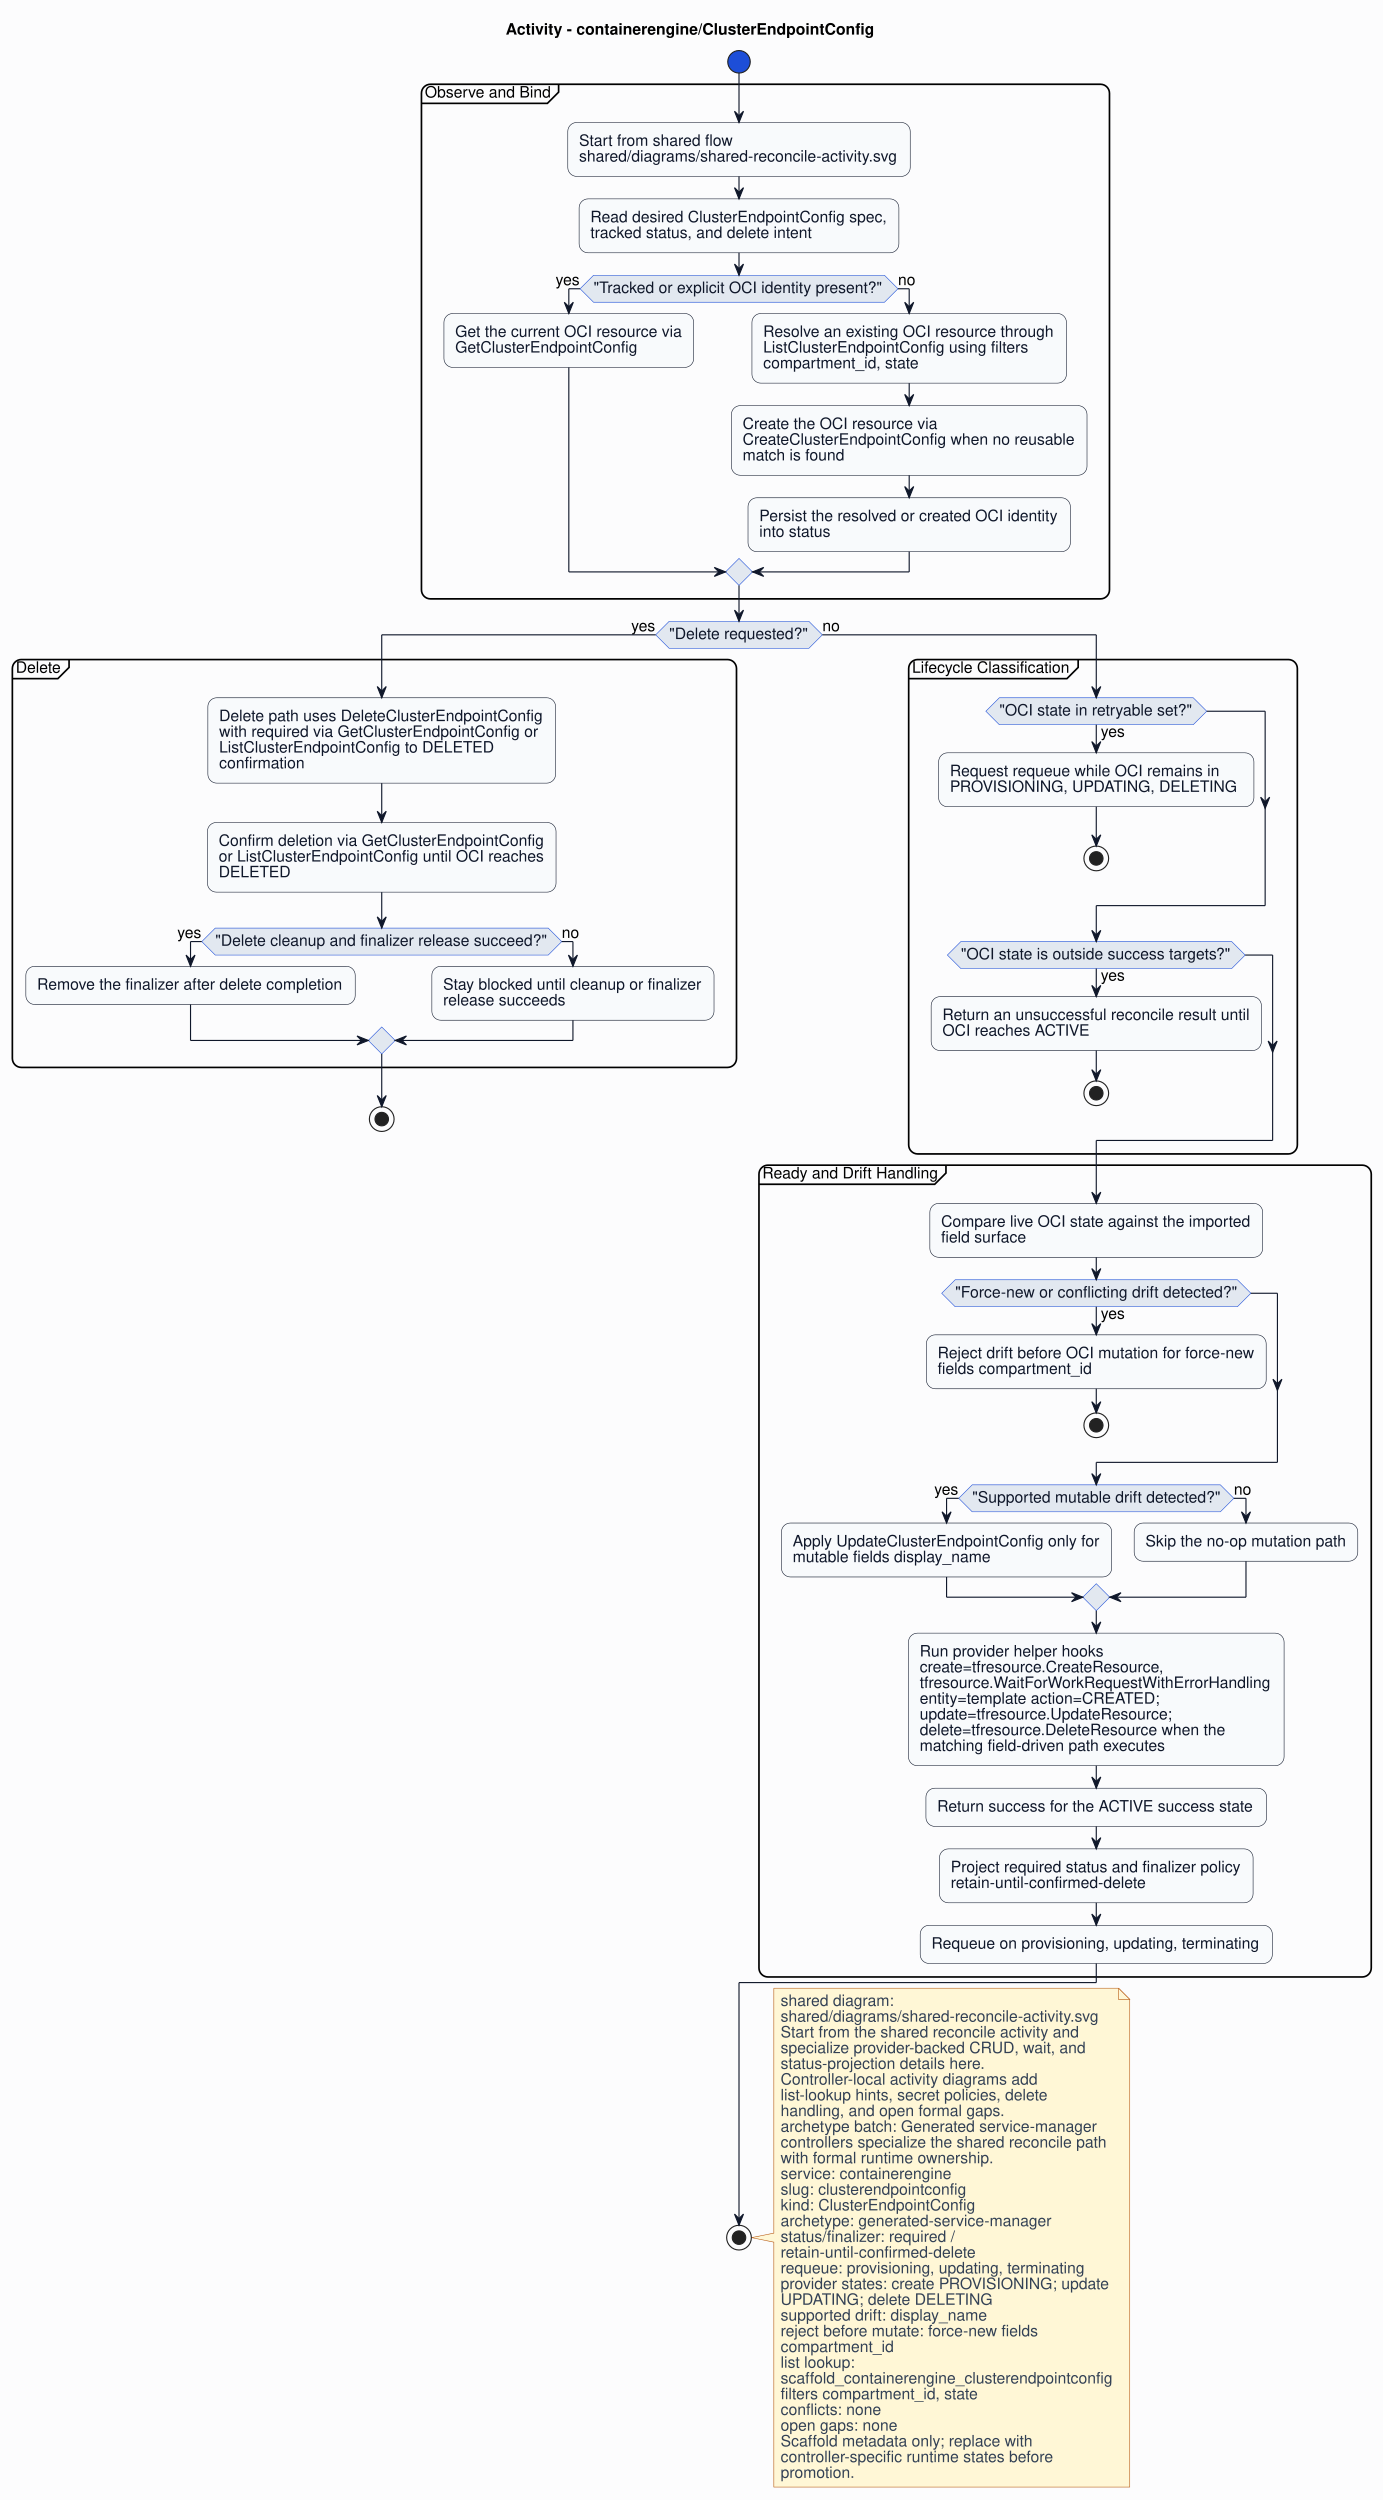
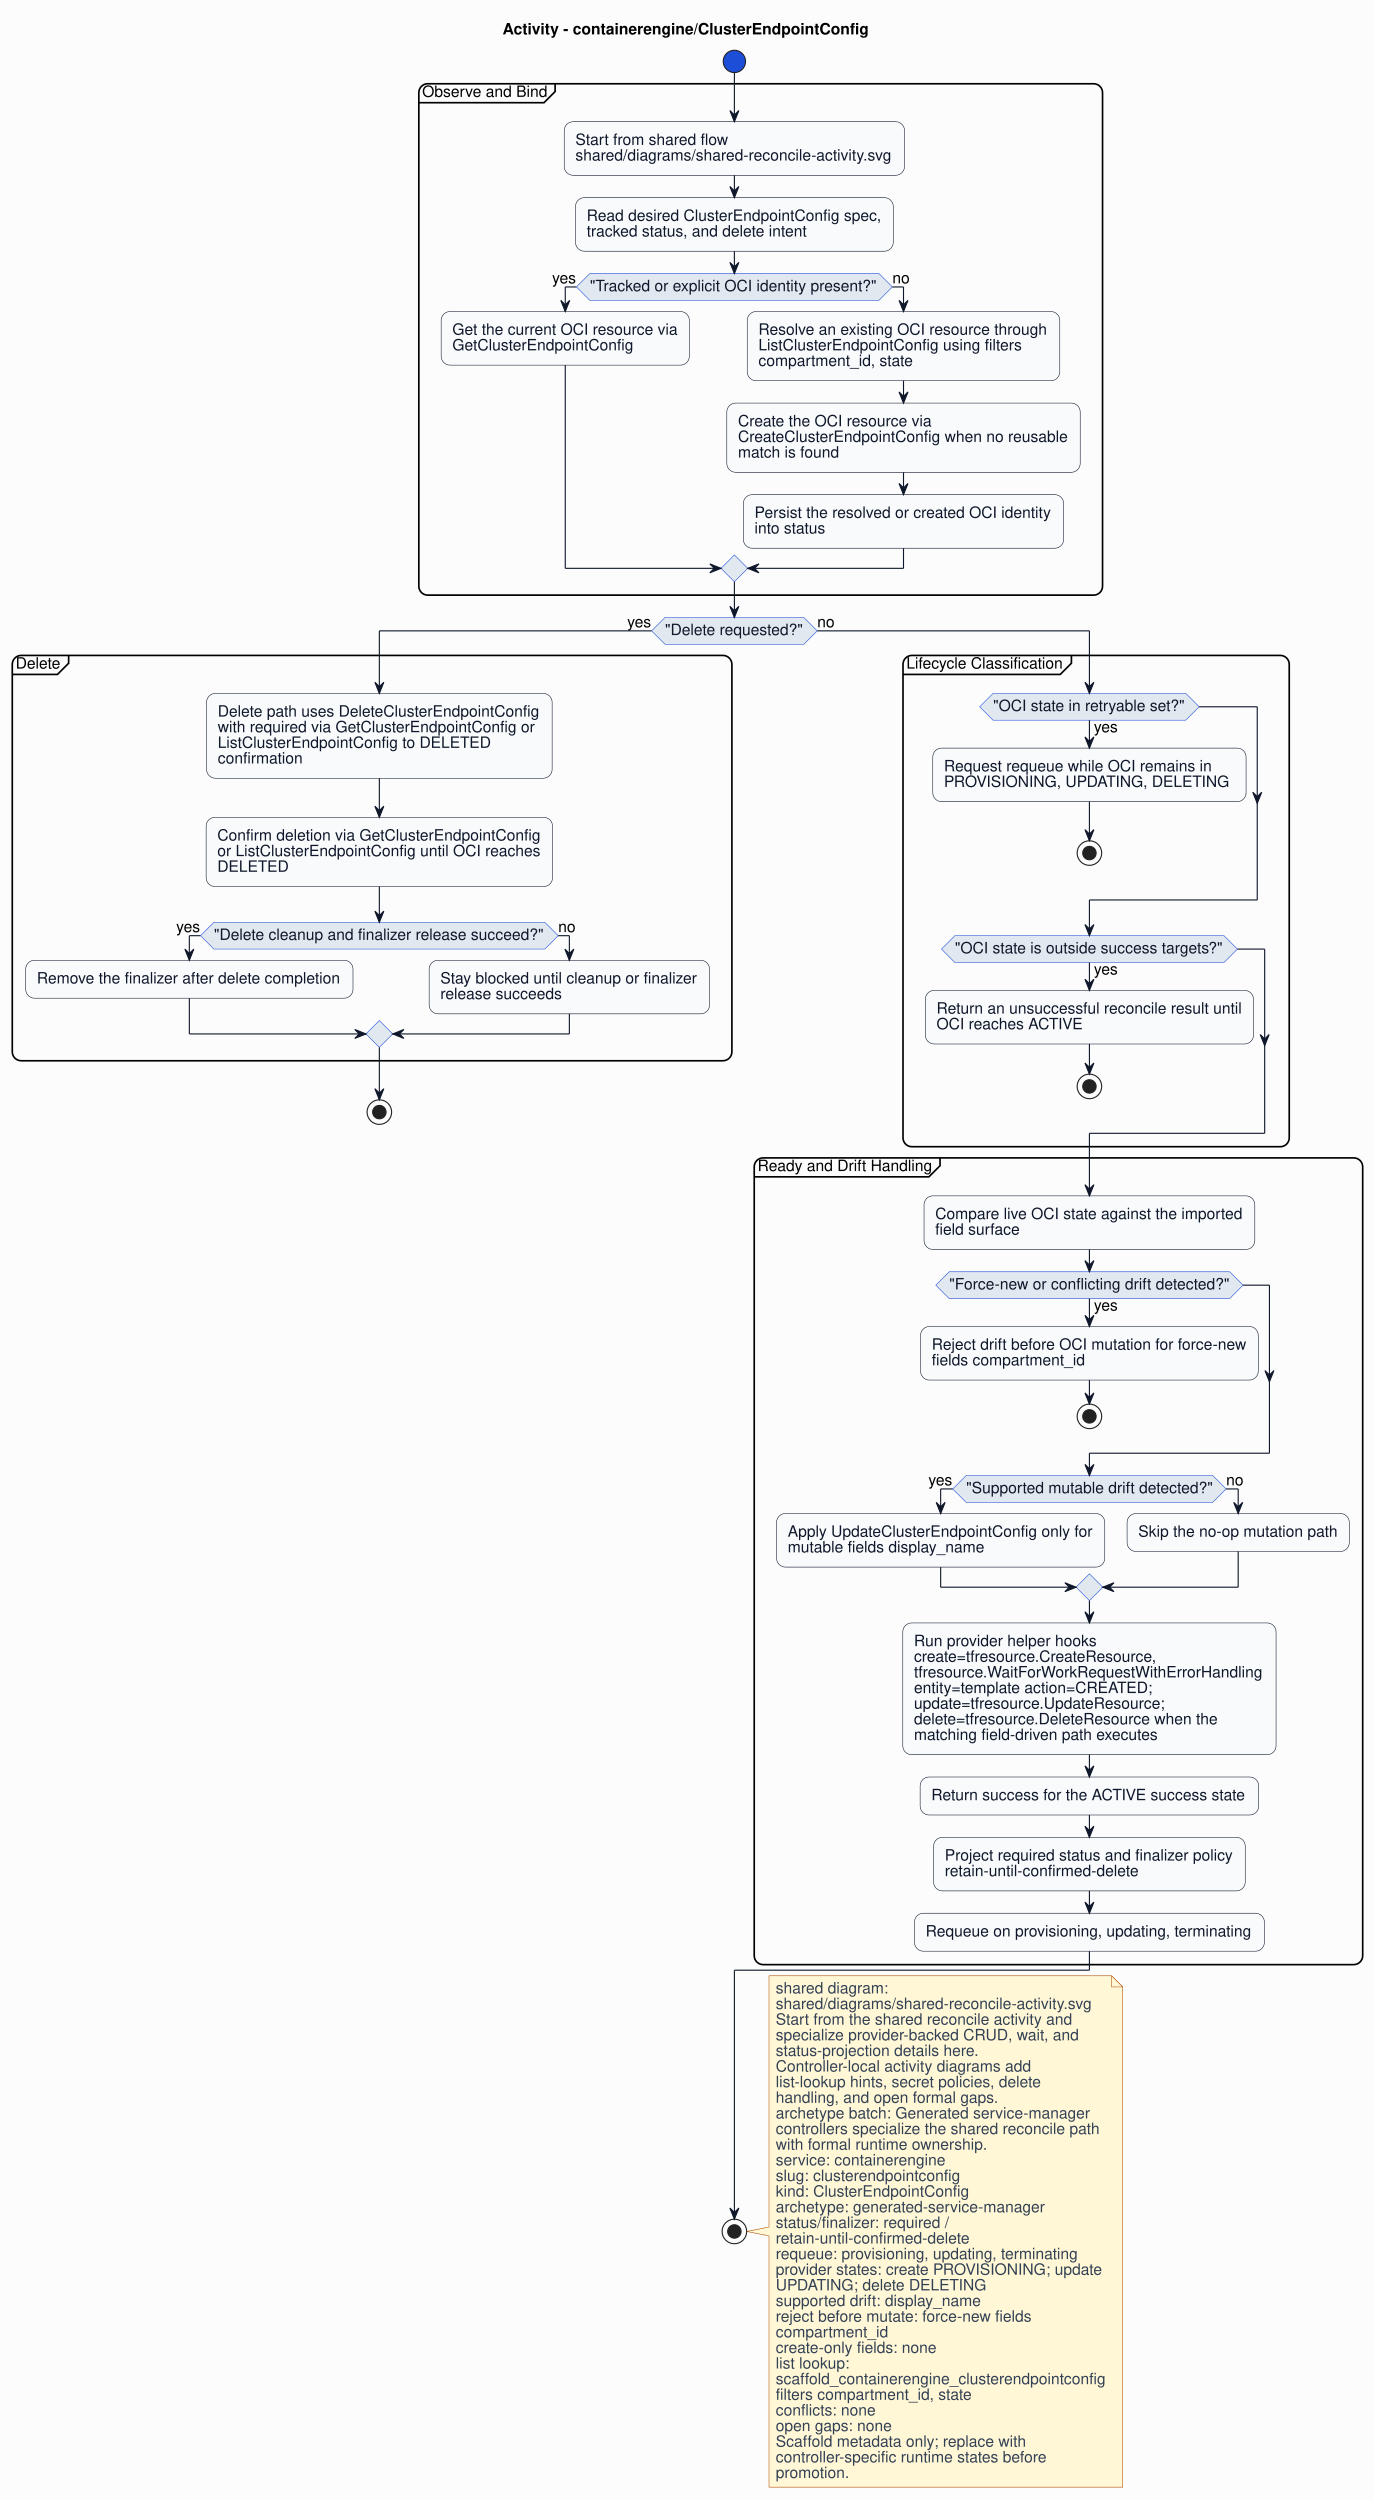
- <svg xmlns="http://www.w3.org/2000/svg" contentStyleType="text/css" data-diagram-type="ACTIVITY" height="2225px" preserveAspectRatio="none" style="width:1231px;height:2225px;background:#FCFCFD;" version="1.1" viewBox="0 0 1231 2225" width="1231px" zoomAndPan="magnify">
+ <svg xmlns="http://www.w3.org/2000/svg" contentStyleType="text/css" data-diagram-type="ACTIVITY" height="2239px" preserveAspectRatio="none" style="width:1231px;height:2239px;background:#FCFCFD;" version="1.1" viewBox="0 0 1231 2239" width="1231px" zoomAndPan="magnify">
  <defs />
  <g>
-     <rect fill="#FCFCFD" height="2225" style="stroke:none;stroke-width:1;" width="1231" x="0" y="0" />
+     <rect fill="#FCFCFD" height="2239" style="stroke:none;stroke-width:1;" width="1231" x="0" y="0" />
    <g class="title" data-source-line="10">
      <text fill="#000000" font-family="Helvetica" font-size="14" font-weight="bold" lengthAdjust="spacing" textLength="328.234" x="450.095" y="30.78">Activity - containerengine/ClusterEndpointConfig</text>
    </g>
    <ellipse cx="657.715" cy="55" fill="#1D4ED8" rx="10" ry="10" style="stroke:#222222;stroke-width:1;" />
    <rect fill="none" height="458" rx="8" ry="8" style="stroke:#000000;stroke-width:1.5;" width="612.341" x="375.098" y="75" />
    <path d="M497.166,75 L497.166,82 L487.166,92 L375.098,92" fill="none" style="stroke:#000000;stroke-width:1.5;" />
    <text fill="#000000" font-family="Helvetica" font-size="14" lengthAdjust="spacing" textLength="112.068" x="378.098" y="86.78">Observe and Bind</text>
    <rect fill="#F8FAFC" height="48" rx="8" ry="8" style="stroke:#0F172A;stroke-width:0.5;" width="304.785" x="505.322" y="109" />
    <text fill="#0F172A" font-family="Helvetica" font-size="14" lengthAdjust="spacing" textLength="136.938" x="515.322" y="129.78">Start from shared flow</text>
    <text fill="#0F172A" font-family="Helvetica" font-size="14" lengthAdjust="spacing" textLength="284.785" x="515.322" y="143.78">shared/diagrams/shared-reconcile-activity.svg</text>
    <rect fill="#F8FAFC" height="48" rx="8" ry="8" style="stroke:#0F172A;stroke-width:0.5;" width="284.599" x="515.415" y="177" />
    <text fill="#0F172A" font-family="Helvetica" font-size="14" lengthAdjust="spacing" textLength="264.599" x="525.415" y="197.78">Read desired ClusterEndpointConfig spec,</text>
    <text fill="#0F172A" font-family="Helvetica" font-size="14" lengthAdjust="spacing" textLength="198.461" x="525.415" y="211.78">tracked status, and delete intent</text>
    <polygon fill="#E2E8F0" points="528.249,245,787.181,245,799.181,257,787.181,269,528.249,269,516.249,257,528.249,245" style="stroke:#1D4ED8;stroke-width:0.5;" />
    <text fill="#0F172A" font-family="Helvetica" font-size="14" lengthAdjust="spacing" textLength="258.932" x="528.249" y="260.78">"Tracked or explicit OCI identity present?"</text>
    <text fill="#000000" font-family="Helvetica" font-size="14" lengthAdjust="spacing" textLength="21.786" x="494.463" y="253.78">yes</text>
    <text fill="#000000" font-family="Helvetica" font-size="14" lengthAdjust="spacing" textLength="15.572" x="799.181" y="253.78">no</text>
    <rect fill="#F8FAFC" height="48" rx="8" ry="8" style="stroke:#0F172A;stroke-width:0.5;" width="222.303" x="395.098" y="279" />
    <text fill="#0F172A" font-family="Helvetica" font-size="14" lengthAdjust="spacing" textLength="202.303" x="405.098" y="299.78">Get the current OCI resource via</text>
    <text fill="#0F172A" font-family="Helvetica" font-size="14" lengthAdjust="spacing" textLength="162.648" x="405.098" y="313.78">GetClusterEndpointConfig</text>
    <rect fill="#F8FAFC" height="62" rx="8" ry="8" style="stroke:#0F172A;stroke-width:0.5;" width="279.909" x="669.226" y="279" />
    <text fill="#0F172A" font-family="Helvetica" font-size="14" lengthAdjust="spacing" textLength="259.909" x="679.226" y="299.78">Resolve an existing OCI resource through</text>
    <text fill="#0F172A" font-family="Helvetica" font-size="14" lengthAdjust="spacing" textLength="236.565" x="679.226" y="313.78">ListClusterEndpointConfig using filters</text>
    <text fill="#0F172A" font-family="Helvetica" font-size="14" lengthAdjust="spacing" textLength="138.51" x="679.226" y="327.78">compartment_id, state</text>
    <rect fill="#F8FAFC" height="62" rx="8" ry="8" style="stroke:#0F172A;stroke-width:0.5;" width="316.516" x="650.923" y="361" />
    <text fill="#0F172A" font-family="Helvetica" font-size="14" lengthAdjust="spacing" textLength="174.296" x="660.923" y="381.78">Create the OCI resource via</text>
    <text fill="#0F172A" font-family="Helvetica" font-size="14" lengthAdjust="spacing" textLength="296.516" x="660.923" y="395.78">CreateClusterEndpointConfig when no reusable</text>
    <text fill="#0F172A" font-family="Helvetica" font-size="14" lengthAdjust="spacing" textLength="91.048" x="660.923" y="409.78">match is found</text>
    <rect fill="#F8FAFC" height="48" rx="8" ry="8" style="stroke:#0F172A;stroke-width:0.5;" width="286.896" x="665.733" y="443" />
    <text fill="#0F172A" font-family="Helvetica" font-size="14" lengthAdjust="spacing" textLength="266.896" x="675.733" y="463.78">Persist the resolved or created OCI identity</text>
    <text fill="#0F172A" font-family="Helvetica" font-size="14" lengthAdjust="spacing" textLength="63.813" x="675.733" y="477.78">into status</text>
    <polygon fill="#E2E8F0" points="657.715,497,669.715,509,657.715,521,645.715,509,657.715,497" style="stroke:#1D4ED8;stroke-width:0.5;" />
    <polygon fill="#E2E8F0" points="595.538,553,719.891,553,731.891,565,719.891,577,595.538,577,583.538,565,595.538,553" style="stroke:#1D4ED8;stroke-width:0.5;" />
    <text fill="#0F172A" font-family="Helvetica" font-size="14" lengthAdjust="spacing" textLength="124.353" x="595.538" y="568.78">"Delete requested?"</text>
    <text fill="#000000" font-family="Helvetica" font-size="14" lengthAdjust="spacing" textLength="21.786" x="561.752" y="561.78">yes</text>
    <text fill="#000000" font-family="Helvetica" font-size="14" lengthAdjust="spacing" textLength="15.572" x="731.891" y="561.78">no</text>
    <rect fill="none" height="363" rx="8" ry="8" style="stroke:#000000;stroke-width:1.5;" width="644.481" x="11" y="587" />
    <path d="M61.469,587 L61.469,594 L51.469,604 L11,604" fill="none" style="stroke:#000000;stroke-width:1.5;" />
    <text fill="#000000" font-family="Helvetica" font-size="14" lengthAdjust="spacing" textLength="40.469" x="14" y="598.78">Delete</text>
    <rect fill="#F8FAFC" height="76" rx="8" ry="8" style="stroke:#0F172A;stroke-width:0.5;" width="309.509" x="184.99" y="621" />
    <text fill="#0F172A" font-family="Helvetica" font-size="14" lengthAdjust="spacing" textLength="289.509" x="194.99" y="641.78">Delete path uses DeleteClusterEndpointConfig</text>
    <text fill="#0F172A" font-family="Helvetica" font-size="14" lengthAdjust="spacing" textLength="284.812" x="194.99" y="655.78">with required via GetClusterEndpointConfig or</text>
    <text fill="#0F172A" font-family="Helvetica" font-size="14" lengthAdjust="spacing" textLength="245.895" x="194.99" y="669.78">ListClusterEndpointConfig to DELETED</text>
    <text fill="#0F172A" font-family="Helvetica" font-size="14" lengthAdjust="spacing" textLength="76.255" x="194.99" y="683.78">confirmation</text>
    <rect fill="#F8FAFC" height="62" rx="8" ry="8" style="stroke:#0F172A;stroke-width:0.5;" width="310.261" x="184.614" y="732" />
    <text fill="#0F172A" font-family="Helvetica" font-size="14" lengthAdjust="spacing" textLength="290.261" x="194.614" y="752.78">Confirm deletion via GetClusterEndpointConfig</text>
    <text fill="#0F172A" font-family="Helvetica" font-size="14" lengthAdjust="spacing" textLength="290.254" x="194.614" y="766.78">or ListClusterEndpointConfig until OCI reaches</text>
    <text fill="#0F172A" font-family="Helvetica" font-size="14" lengthAdjust="spacing" textLength="64.572" x="194.614" y="780.78">DELETED</text>
    <polygon fill="#E2E8F0" points="191.572,826,487.916,826,499.916,838,487.916,850,191.572,850,179.572,838,191.572,826" style="stroke:#1D4ED8;stroke-width:0.5;" />
    <text fill="#0F172A" font-family="Helvetica" font-size="14" lengthAdjust="spacing" textLength="296.345" x="191.572" y="841.78">"Delete cleanup and finalizer release succeed?"</text>
    <text fill="#000000" font-family="Helvetica" font-size="14" lengthAdjust="spacing" textLength="21.786" x="157.786" y="834.78">yes</text>
    <text fill="#000000" font-family="Helvetica" font-size="14" lengthAdjust="spacing" textLength="15.572" x="499.916" y="834.78">no</text>
    <rect fill="#F8FAFC" height="34" rx="8" ry="8" style="stroke:#0F172A;stroke-width:0.5;" width="293.144" x="23" y="860" />
    <text fill="#0F172A" font-family="Helvetica" font-size="14" lengthAdjust="spacing" textLength="273.144" x="33" y="880.78">Remove the finalizer after delete completion</text>
    <rect fill="#F8FAFC" height="48" rx="8" ry="8" style="stroke:#0F172A;stroke-width:0.5;" width="251.13" x="384.352" y="860" />
    <text fill="#0F172A" font-family="Helvetica" font-size="14" lengthAdjust="spacing" textLength="231.13" x="394.352" y="880.78">Stay blocked until cleanup or finalizer</text>
    <text fill="#0F172A" font-family="Helvetica" font-size="14" lengthAdjust="spacing" textLength="108.951" x="394.352" y="894.78">release succeeds</text>
    <polygon fill="#E2E8F0" points="339.744,914,351.744,926,339.744,938,327.744,926,339.744,914" style="stroke:#1D4ED8;stroke-width:0.5;" />
    <ellipse cx="339.744" cy="996" fill="none" rx="11" ry="11" style="stroke:#222222;stroke-width:1;" />
    <ellipse cx="339.744" cy="996" fill="#222222" rx="6" ry="6" style="stroke:#222222;stroke-width:1;" />
    <rect fill="none" height="440" rx="8" ry="8" style="stroke:#000000;stroke-width:1.5;" width="345.916" x="808.727" y="587" />
    <path d="M959.561,587 L959.561,594 L949.561,604 L808.727,604" fill="none" style="stroke:#000000;stroke-width:1.5;" />
    <text fill="#000000" font-family="Helvetica" font-size="14" lengthAdjust="spacing" textLength="140.834" x="811.727" y="598.78">Lifecycle Classification</text>
    <rect fill="#F8FAFC" height="48" rx="8" ry="8" style="stroke:#0F172A;stroke-width:0.5;" width="280.593" x="835.389" y="670" />
    <text fill="#0F172A" font-family="Helvetica" font-size="14" lengthAdjust="spacing" textLength="240.454" x="845.389" y="690.78">Request requeue while OCI remains in</text>
    <text fill="#0F172A" font-family="Helvetica" font-size="14" lengthAdjust="spacing" textLength="260.593" x="845.389" y="704.78">PROVISIONING, UPDATING, DELETING</text>
    <ellipse cx="975.685" cy="764" fill="none" rx="11" ry="11" style="stroke:#222222;stroke-width:1;" />
    <ellipse cx="975.685" cy="764" fill="#222222" rx="6" ry="6" style="stroke:#222222;stroke-width:1;" />
    <polygon fill="#E2E8F0" points="889.402,621,1061.968,621,1073.968,633,1061.968,645,889.402,645,877.402,633,889.402,621" style="stroke:#1D4ED8;stroke-width:0.5;" />
    <text fill="#000000" font-family="Helvetica" font-size="14" lengthAdjust="spacing" textLength="21.786" x="979.685" y="655.78">yes</text>
    <text fill="#0F172A" font-family="Helvetica" font-size="14" lengthAdjust="spacing" textLength="172.566" x="889.402" y="636.78">"OCI state in retryable set?"</text>
    <rect fill="#F8FAFC" height="48" rx="8" ry="8" style="stroke:#0F172A;stroke-width:0.5;" width="293.916" x="828.727" y="887" />
    <text fill="#0F172A" font-family="Helvetica" font-size="14" lengthAdjust="spacing" textLength="273.916" x="838.727" y="907.78">Return an unsuccessful reconcile result until</text>
    <text fill="#0F172A" font-family="Helvetica" font-size="14" lengthAdjust="spacing" textLength="133.041" x="838.727" y="921.78">OCI reaches ACTIVE</text>
    <ellipse cx="975.685" cy="973" fill="none" rx="11" ry="11" style="stroke:#222222;stroke-width:1;" />
    <ellipse cx="975.685" cy="973" fill="#222222" rx="6" ry="6" style="stroke:#222222;stroke-width:1;" />
    <polygon fill="#E2E8F0" points="855.164,838,1096.206,838,1108.206,850,1096.206,862,855.164,862,843.164,850,855.164,838" style="stroke:#1D4ED8;stroke-width:0.5;" />
    <text fill="#000000" font-family="Helvetica" font-size="14" lengthAdjust="spacing" textLength="21.786" x="979.685" y="872.78">yes</text>
    <text fill="#0F172A" font-family="Helvetica" font-size="14" lengthAdjust="spacing" textLength="241.042" x="855.164" y="853.78">"OCI state is outside success targets?"</text>
    <rect fill="none" height="722.5" rx="8" ry="8" style="stroke:#000000;stroke-width:1.5;" width="544.942" x="675.481" y="1037" />
    <path d="M841.901,1037 L841.901,1044 L831.901,1054 L675.481,1054" fill="none" style="stroke:#000000;stroke-width:1.5;" />
    <text fill="#000000" font-family="Helvetica" font-size="14" lengthAdjust="spacing" textLength="156.42" x="678.481" y="1048.78">Ready and Drift Handling</text>
    <rect fill="#F8FAFC" height="48" rx="8" ry="8" style="stroke:#0F172A;stroke-width:0.5;" width="296.24" x="827.565" y="1071" />
    <text fill="#0F172A" font-family="Helvetica" font-size="14" lengthAdjust="spacing" textLength="276.24" x="837.565" y="1091.78">Compare live OCI state against the imported</text>
    <text fill="#0F172A" font-family="Helvetica" font-size="14" lengthAdjust="spacing" textLength="75.482" x="837.565" y="1105.78">field surface</text>
    <rect fill="#F8FAFC" height="48" rx="8" ry="8" style="stroke:#0F172A;stroke-width:0.5;" width="302.447" x="824.462" y="1188" />
    <text fill="#0F172A" font-family="Helvetica" font-size="14" lengthAdjust="spacing" textLength="282.447" x="834.462" y="1208.78">Reject drift before OCI mutation for force-new</text>
    <text fill="#0F172A" font-family="Helvetica" font-size="14" lengthAdjust="spacing" textLength="136.951" x="834.462" y="1222.78">fields compartment_id</text>
    <ellipse cx="975.685" cy="1268.5" fill="none" rx="11" ry="11" style="stroke:#222222;stroke-width:1;" />
    <ellipse cx="975.685" cy="1268.5" fill="#222222" rx="6" ry="6" style="stroke:#222222;stroke-width:1;" />
    <polygon fill="#E2E8F0" points="850.102,1139,1101.268,1139,1113.268,1151,1101.268,1163,850.102,1163,838.102,1151,850.102,1139" style="stroke:#1D4ED8;stroke-width:0.5;" />
    <text fill="#000000" font-family="Helvetica" font-size="14" lengthAdjust="spacing" textLength="21.786" x="979.685" y="1173.78">yes</text>
    <text fill="#0F172A" font-family="Helvetica" font-size="14" lengthAdjust="spacing" textLength="251.166" x="850.102" y="1154.78">"Force-new or conflicting drift detected?"</text>
    <polygon fill="#E2E8F0" points="865.258,1321.5,1086.113,1321.5,1098.113,1333.5,1086.113,1345.5,865.258,1345.5,853.258,1333.5,865.258,1321.5" style="stroke:#1D4ED8;stroke-width:0.5;" />
    <text fill="#0F172A" font-family="Helvetica" font-size="14" lengthAdjust="spacing" textLength="220.856" x="865.258" y="1337.28">"Supported mutable drift detected?"</text>
    <text fill="#000000" font-family="Helvetica" font-size="14" lengthAdjust="spacing" textLength="21.786" x="831.471" y="1330.28">yes</text>
    <text fill="#000000" font-family="Helvetica" font-size="14" lengthAdjust="spacing" textLength="15.572" x="1098.113" y="1330.28">no</text>
    <rect fill="#F8FAFC" height="48" rx="8" ry="8" style="stroke:#0F172A;stroke-width:0.5;" width="293.937" x="695.481" y="1355.5" />
    <text fill="#0F172A" font-family="Helvetica" font-size="14" lengthAdjust="spacing" textLength="273.937" x="705.481" y="1376.28">Apply UpdateClusterEndpointConfig only for</text>
    <text fill="#0F172A" font-family="Helvetica" font-size="14" lengthAdjust="spacing" textLength="176.654" x="705.481" y="1390.28">mutable fields display_name</text>
    <rect fill="#F8FAFC" height="34" rx="8" ry="8" style="stroke:#0F172A;stroke-width:0.5;" width="199.006" x="1009.418" y="1355.5" />
    <text fill="#0F172A" font-family="Helvetica" font-size="14" lengthAdjust="spacing" textLength="179.006" x="1019.418" y="1376.28">Skip the no-op mutation path</text>
    <polygon fill="#E2E8F0" points="975.685,1409.5,987.685,1421.5,975.685,1433.5,963.685,1421.5,975.685,1409.5" style="stroke:#1D4ED8;stroke-width:0.5;" />
    <rect fill="#F8FAFC" height="118" rx="8" ry="8" style="stroke:#0F172A;stroke-width:0.5;" width="334.316" x="808.527" y="1453.5" />
    <text fill="#0F172A" font-family="Helvetica" font-size="14" lengthAdjust="spacing" textLength="164.206" x="818.527" y="1474.28">Run provider helper hooks</text>
    <text fill="#0F172A" font-family="Helvetica" font-size="14" lengthAdjust="spacing" textLength="219.051" x="818.527" y="1488.28">create=tfresource.CreateResource,</text>
    <text fill="#0F172A" font-family="Helvetica" font-size="14" lengthAdjust="spacing" textLength="314.316" x="818.527" y="1502.28">tfresource.WaitForWorkRequestWithErrorHandling</text>
    <text fill="#0F172A" font-family="Helvetica" font-size="14" lengthAdjust="spacing" textLength="215.544" x="818.527" y="1516.28">entity=template action=CREATED;</text>
    <text fill="#0F172A" font-family="Helvetica" font-size="14" lengthAdjust="spacing" textLength="226.085" x="818.527" y="1530.28">update=tfresource.UpdateResource;</text>
    <text fill="#0F172A" font-family="Helvetica" font-size="14" lengthAdjust="spacing" textLength="273.554" x="818.527" y="1544.28">delete=tfresource.DeleteResource when the</text>
    <text fill="#0F172A" font-family="Helvetica" font-size="14" lengthAdjust="spacing" textLength="220.233" x="818.527" y="1558.28">matching field-driven path executes</text>
    <rect fill="#F8FAFC" height="34" rx="8" ry="8" style="stroke:#0F172A;stroke-width:0.5;" width="303.22" x="824.075" y="1591.5" />
    <text fill="#0F172A" font-family="Helvetica" font-size="14" lengthAdjust="spacing" textLength="283.22" x="834.075" y="1612.28">Return success for the ACTIVE success state</text>
    <rect fill="#F8FAFC" height="48" rx="8" ry="8" style="stroke:#0F172A;stroke-width:0.5;" width="279.13" x="836.12" y="1645.5" />
    <text fill="#0F172A" font-family="Helvetica" font-size="14" lengthAdjust="spacing" textLength="259.13" x="846.12" y="1666.28">Project required status and finalizer policy</text>
    <text fill="#0F172A" font-family="Helvetica" font-size="14" lengthAdjust="spacing" textLength="174.303" x="846.12" y="1680.28">retain-until-confirmed-delete</text>
    <rect fill="#F8FAFC" height="34" rx="8" ry="8" style="stroke:#0F172A;stroke-width:0.5;" width="313.419" x="818.976" y="1713.5" />
    <text fill="#0F172A" font-family="Helvetica" font-size="14" lengthAdjust="spacing" textLength="293.419" x="828.976" y="1734.28">Requeue on provisioning, updating, terminating</text>
-     <path d="M688.715,1769.5 L688.715,1987.5 L668.715,1991.5 L688.715,1995.5 L688.715,2213.5 A0,0 0 0 0 688.715,2213.5 L1005.478,2213.5 A0,0 0 0 0 1005.478,2213.5 L1005.478,1779.5 L995.478,1769.5 L688.715,1769.5 A0,0 0 0 0 688.715,1769.5" fill="#FFF7D6" style="stroke:#B45309;stroke-width:0.5;" />
+     <path d="M688.715,1769.5 L688.715,1994.5 L668.715,1998.5 L688.715,2002.5 L688.715,2227.5 A0,0 0 0 0 688.715,2227.5 L1005.478,2227.5 A0,0 0 0 0 1005.478,2227.5 L1005.478,1779.5 L995.478,1769.5 L688.715,1769.5 A0,0 0 0 0 688.715,1769.5" fill="#FFF7D6" style="stroke:#B45309;stroke-width:0.5;" />
    <path d="M995.478,1769.5 L995.478,1779.5 L1005.478,1779.5 L995.478,1769.5" fill="#FFF7D6" style="stroke:#B45309;stroke-width:0.5;" />
    <text fill="#334155" font-family="Helvetica" font-size="14" lengthAdjust="spacing" textLength="101.165" x="694.715" y="1785.28">shared diagram:</text>
    <text fill="#334155" font-family="Helvetica" font-size="14" lengthAdjust="spacing" textLength="284.785" x="694.715" y="1799.28">shared/diagrams/shared-reconcile-activity.svg</text>
    <text fill="#334155" font-family="Helvetica" font-size="14" lengthAdjust="spacing" textLength="265.344" x="694.715" y="1813.28">Start from the shared reconcile activity and</text>
    <text fill="#334155" font-family="Helvetica" font-size="14" lengthAdjust="spacing" textLength="273.896" x="694.715" y="1827.28">specialize provider-backed CRUD, wait, and</text>
    <text fill="#334155" font-family="Helvetica" font-size="14" lengthAdjust="spacing" textLength="182.875" x="694.715" y="1841.28">status-projection details here.</text>
    <text fill="#334155" font-family="Helvetica" font-size="14" lengthAdjust="spacing" textLength="229.537" x="694.715" y="1855.28">Controller-local activity diagrams add</text>
    <text fill="#334155" font-family="Helvetica" font-size="14" lengthAdjust="spacing" textLength="238.895" x="694.715" y="1869.28">list-lookup hints, secret policies, delete</text>
    <text fill="#334155" font-family="Helvetica" font-size="14" lengthAdjust="spacing" textLength="200.033" x="694.715" y="1883.28">handling, and open formal gaps.</text>
    <text fill="#334155" font-family="Helvetica" font-size="14" lengthAdjust="spacing" textLength="281.709" x="694.715" y="1897.28">archetype batch: Generated service-manager</text>
    <text fill="#334155" font-family="Helvetica" font-size="14" lengthAdjust="spacing" textLength="291.047" x="694.715" y="1911.28">controllers specialize the shared reconcile path</text>
    <text fill="#334155" font-family="Helvetica" font-size="14" lengthAdjust="spacing" textLength="189.848" x="694.715" y="1925.28">with formal runtime ownership.</text>
    <text fill="#334155" font-family="Helvetica" font-size="14" lengthAdjust="spacing" textLength="151.758" x="694.715" y="1939.28">service: containerengine</text>
    <text fill="#334155" font-family="Helvetica" font-size="14" lengthAdjust="spacing" textLength="165.772" x="694.715" y="1953.28">slug: clusterendpointconfig</text>
    <text fill="#334155" font-family="Helvetica" font-size="14" lengthAdjust="spacing" textLength="173.544" x="694.715" y="1967.28">kind: ClusterEndpointConfig</text>
    <text fill="#334155" font-family="Helvetica" font-size="14" lengthAdjust="spacing" textLength="241.24" x="694.715" y="1981.28">archetype: generated-service-manager</text>
    <text fill="#334155" font-family="Helvetica" font-size="14" lengthAdjust="spacing" textLength="156.406" x="694.715" y="1995.28">status/finalizer: required /</text>
    <text fill="#334155" font-family="Helvetica" font-size="14" lengthAdjust="spacing" textLength="174.303" x="694.715" y="2009.28">retain-until-confirmed-delete</text>
    <text fill="#334155" font-family="Helvetica" font-size="14" lengthAdjust="spacing" textLength="272.398" x="694.715" y="2023.28">requeue: provisioning, updating, terminating</text>
    <text fill="#334155" font-family="Helvetica" font-size="14" lengthAdjust="spacing" textLength="295.682" x="694.715" y="2037.28">provider states: create PROVISIONING; update</text>
    <text fill="#334155" font-family="Helvetica" font-size="14" lengthAdjust="spacing" textLength="192.165" x="694.715" y="2051.28">UPDATING; delete DELETING</text>
    <text fill="#334155" font-family="Helvetica" font-size="14" lengthAdjust="spacing" textLength="183.661" x="694.715" y="2065.28">supported drift: display_name</text>
    <text fill="#334155" font-family="Helvetica" font-size="14" lengthAdjust="spacing" textLength="230.33" x="694.715" y="2079.28">reject before mutate: force-new fields</text>
    <text fill="#334155" font-family="Helvetica" font-size="14" lengthAdjust="spacing" textLength="100.379" x="694.715" y="2093.28">compartment_id</text>
-     <text fill="#334155" font-family="Helvetica" font-size="14" lengthAdjust="spacing" textLength="66.144" x="694.715" y="2107.28">list lookup:</text>
-     <text fill="#334155" font-family="Helvetica" font-size="14" lengthAdjust="spacing" textLength="295.764" x="694.715" y="2121.28">scaffold_containerengine_clusterendpointconfig</text>
-     <text fill="#334155" font-family="Helvetica" font-size="14" lengthAdjust="spacing" textLength="175.848" x="694.715" y="2135.28">filters compartment_id, state</text>
-     <text fill="#334155" font-family="Helvetica" font-size="14" lengthAdjust="spacing" textLength="89.496" x="694.715" y="2149.28">conflicts: none</text>
-     <text fill="#334155" font-family="Helvetica" font-size="14" lengthAdjust="spacing" textLength="104.316" x="694.715" y="2163.28">open gaps: none</text>
-     <text fill="#334155" font-family="Helvetica" font-size="14" lengthAdjust="spacing" textLength="224.902" x="694.715" y="2177.28">Scaffold metadata only; replace with</text>
-     <text fill="#334155" font-family="Helvetica" font-size="14" lengthAdjust="spacing" textLength="244.323" x="694.715" y="2191.28">controller-specific runtime states before</text>
-     <text fill="#334155" font-family="Helvetica" font-size="14" lengthAdjust="spacing" textLength="66.144" x="694.715" y="2205.28">promotion.</text>
-     <ellipse cx="657.715" cy="1991.5" fill="none" rx="11" ry="11" style="stroke:#222222;stroke-width:1;" />
-     <ellipse cx="657.715" cy="1991.5" fill="#222222" rx="6" ry="6" style="stroke:#222222;stroke-width:1;" />
+     <text fill="#334155" font-family="Helvetica" font-size="14" lengthAdjust="spacing" textLength="144.751" x="694.715" y="2107.28">create-only fields: none</text>
+     <text fill="#334155" font-family="Helvetica" font-size="14" lengthAdjust="spacing" textLength="66.144" x="694.715" y="2121.28">list lookup:</text>
+     <text fill="#334155" font-family="Helvetica" font-size="14" lengthAdjust="spacing" textLength="295.764" x="694.715" y="2135.28">scaffold_containerengine_clusterendpointconfig</text>
+     <text fill="#334155" font-family="Helvetica" font-size="14" lengthAdjust="spacing" textLength="175.848" x="694.715" y="2149.28">filters compartment_id, state</text>
+     <text fill="#334155" font-family="Helvetica" font-size="14" lengthAdjust="spacing" textLength="89.496" x="694.715" y="2163.28">conflicts: none</text>
+     <text fill="#334155" font-family="Helvetica" font-size="14" lengthAdjust="spacing" textLength="104.316" x="694.715" y="2177.28">open gaps: none</text>
+     <text fill="#334155" font-family="Helvetica" font-size="14" lengthAdjust="spacing" textLength="224.902" x="694.715" y="2191.28">Scaffold metadata only; replace with</text>
+     <text fill="#334155" font-family="Helvetica" font-size="14" lengthAdjust="spacing" textLength="244.323" x="694.715" y="2205.28">controller-specific runtime states before</text>
+     <text fill="#334155" font-family="Helvetica" font-size="14" lengthAdjust="spacing" textLength="66.144" x="694.715" y="2219.28">promotion.</text>
+     <ellipse cx="657.715" cy="1998.5" fill="none" rx="11" ry="11" style="stroke:#222222;stroke-width:1;" />
+     <ellipse cx="657.715" cy="1998.5" fill="#222222" rx="6" ry="6" style="stroke:#222222;stroke-width:1;" />
    <line style="stroke:#0F172A;stroke-width:1;" x1="657.715" x2="657.715" y1="157" y2="177" />
    <polygon fill="#0F172A" points="653.715,167,657.715,177,661.715,167,657.715,171" style="stroke:#0F172A;stroke-width:1;" />
    <line style="stroke:#0F172A;stroke-width:1;" x1="809.181" x2="809.181" y1="341" y2="361" />
    <polygon fill="#0F172A" points="805.181,351,809.181,361,813.181,351,809.181,355" style="stroke:#0F172A;stroke-width:1;" />
    <line style="stroke:#0F172A;stroke-width:1;" x1="809.181" x2="809.181" y1="423" y2="443" />
    <polygon fill="#0F172A" points="805.181,433,809.181,443,813.181,433,809.181,437" style="stroke:#0F172A;stroke-width:1;" />
    <line style="stroke:#0F172A;stroke-width:1;" x1="516.249" x2="506.249" y1="257" y2="257" />
    <line style="stroke:#0F172A;stroke-width:1;" x1="506.249" x2="506.249" y1="257" y2="279" />
    <polygon fill="#0F172A" points="502.249,269,506.249,279,510.249,269,506.249,273" style="stroke:#0F172A;stroke-width:1;" />
    <line style="stroke:#0F172A;stroke-width:1;" x1="799.181" x2="809.181" y1="257" y2="257" />
    <line style="stroke:#0F172A;stroke-width:1;" x1="809.181" x2="809.181" y1="257" y2="279" />
    <polygon fill="#0F172A" points="805.181,269,809.181,279,813.181,269,809.181,273" style="stroke:#0F172A;stroke-width:1;" />
    <line style="stroke:#0F172A;stroke-width:1;" x1="506.249" x2="506.249" y1="327" y2="509" />
    <line style="stroke:#0F172A;stroke-width:1;" x1="506.249" x2="645.715" y1="509" y2="509" />
    <polygon fill="#0F172A" points="635.715,505,645.715,509,635.715,513,639.715,509" style="stroke:#0F172A;stroke-width:1;" />
    <line style="stroke:#0F172A;stroke-width:1;" x1="809.181" x2="809.181" y1="491" y2="509" />
    <line style="stroke:#0F172A;stroke-width:1;" x1="809.181" x2="669.715" y1="509" y2="509" />
    <polygon fill="#0F172A" points="679.715,505,669.715,509,679.715,513,675.715,509" style="stroke:#0F172A;stroke-width:1;" />
    <line style="stroke:#0F172A;stroke-width:1;" x1="657.715" x2="657.715" y1="225" y2="245" />
    <polygon fill="#0F172A" points="653.715,235,657.715,245,661.715,235,657.715,239" style="stroke:#0F172A;stroke-width:1;" />
    <line style="stroke:#0F172A;stroke-width:1;" x1="657.715" x2="657.715" y1="65" y2="109" />
    <polygon fill="#0F172A" points="653.715,99,657.715,109,661.715,99,657.715,103" style="stroke:#0F172A;stroke-width:1;" />
    <line style="stroke:#0F172A;stroke-width:1;" x1="339.744" x2="339.744" y1="697" y2="732" />
    <polygon fill="#0F172A" points="335.744,722,339.744,732,343.744,722,339.744,726" style="stroke:#0F172A;stroke-width:1;" />
    <line style="stroke:#0F172A;stroke-width:1;" x1="179.572" x2="169.572" y1="838" y2="838" />
    <line style="stroke:#0F172A;stroke-width:1;" x1="169.572" x2="169.572" y1="838" y2="860" />
    <polygon fill="#0F172A" points="165.572,850,169.572,860,173.572,850,169.572,854" style="stroke:#0F172A;stroke-width:1;" />
    <line style="stroke:#0F172A;stroke-width:1;" x1="499.916" x2="509.916" y1="838" y2="838" />
    <line style="stroke:#0F172A;stroke-width:1;" x1="509.916" x2="509.916" y1="838" y2="860" />
    <polygon fill="#0F172A" points="505.916,850,509.916,860,513.917,850,509.916,854" style="stroke:#0F172A;stroke-width:1;" />
    <line style="stroke:#0F172A;stroke-width:1;" x1="169.572" x2="169.572" y1="894" y2="926" />
    <line style="stroke:#0F172A;stroke-width:1;" x1="169.572" x2="327.744" y1="926" y2="926" />
    <polygon fill="#0F172A" points="317.744,922,327.744,926,317.744,930,321.744,926" style="stroke:#0F172A;stroke-width:1;" />
    <line style="stroke:#0F172A;stroke-width:1;" x1="509.916" x2="509.916" y1="908" y2="926" />
    <line style="stroke:#0F172A;stroke-width:1;" x1="509.916" x2="351.744" y1="926" y2="926" />
    <polygon fill="#0F172A" points="361.744,922,351.744,926,361.744,930,357.744,926" style="stroke:#0F172A;stroke-width:1;" />
    <line style="stroke:#0F172A;stroke-width:1;" x1="339.744" x2="339.744" y1="794" y2="826" />
    <polygon fill="#0F172A" points="335.744,816,339.744,826,343.744,816,339.744,820" style="stroke:#0F172A;stroke-width:1;" />
    <line style="stroke:#0F172A;stroke-width:1;" x1="339.744" x2="339.744" y1="938" y2="985" />
    <polygon fill="#0F172A" points="335.744,975,339.744,985,343.744,975,339.744,979" style="stroke:#0F172A;stroke-width:1;" />
    <line style="stroke:#0F172A;stroke-width:1;" x1="975.685" x2="975.685" y1="718" y2="753" />
    <polygon fill="#0F172A" points="971.685,743,975.685,753,979.685,743,975.685,747" style="stroke:#0F172A;stroke-width:1;" />
    <line style="stroke:#0F172A;stroke-width:1;" x1="975.685" x2="975.685" y1="645" y2="670" />
    <polygon fill="#0F172A" points="971.685,660,975.685,670,979.685,660,975.685,664" style="stroke:#0F172A;stroke-width:1;" />
    <line style="stroke:#0F172A;stroke-width:1;" x1="1073.968" x2="1125.982" y1="633" y2="633" />
    <polygon fill="#0F172A" points="1121.982,709.5,1125.982,719.5,1129.982,709.5,1125.982,713.5" style="stroke:#0F172A;stroke-width:1;" />
    <line style="stroke:#0F172A;stroke-width:1;" x1="1125.982" x2="1125.982" y1="633" y2="806" />
    <line style="stroke:#0F172A;stroke-width:1;" x1="1125.982" x2="975.685" y1="806" y2="806" />
    <line style="stroke:#0F172A;stroke-width:1;" x1="975.685" x2="975.685" y1="806" y2="838" />
    <polygon fill="#0F172A" points="971.685,828,975.685,838,979.685,828,975.685,832" style="stroke:#0F172A;stroke-width:1;" />
    <line style="stroke:#0F172A;stroke-width:1;" x1="975.685" x2="975.685" y1="935" y2="962" />
    <polygon fill="#0F172A" points="971.685,952,975.685,962,979.685,952,975.685,956" style="stroke:#0F172A;stroke-width:1;" />
    <line style="stroke:#0F172A;stroke-width:1;" x1="975.685" x2="975.685" y1="862" y2="887" />
    <polygon fill="#0F172A" points="971.685,877,975.685,887,979.685,877,975.685,881" style="stroke:#0F172A;stroke-width:1;" />
    <line style="stroke:#0F172A;stroke-width:1;" x1="1108.206" x2="1132.643" y1="850" y2="850" />
    <polygon fill="#0F172A" points="1128.643,926.5,1132.643,936.5,1136.643,926.5,1132.643,930.5" style="stroke:#0F172A;stroke-width:1;" />
    <line style="stroke:#0F172A;stroke-width:1;" x1="1132.643" x2="1132.643" y1="850" y2="1015" />
    <line style="stroke:#0F172A;stroke-width:1;" x1="1132.643" x2="975.685" y1="1015" y2="1015" />
    <line style="stroke:#0F172A;stroke-width:1;" x1="975.685" x2="975.685" y1="1015" y2="1071" />
    <polygon fill="#0F172A" points="971.685,1061,975.685,1071,979.685,1061,975.685,1065" style="stroke:#0F172A;stroke-width:1;" />
    <line style="stroke:#0F172A;stroke-width:1;" x1="975.685" x2="975.685" y1="1236" y2="1257.5" />
    <polygon fill="#0F172A" points="971.685,1247.5,975.685,1257.5,979.685,1247.5,975.685,1251.5" style="stroke:#0F172A;stroke-width:1;" />
    <line style="stroke:#0F172A;stroke-width:1;" x1="975.685" x2="975.685" y1="1163" y2="1188" />
    <polygon fill="#0F172A" points="971.685,1178,975.685,1188,979.685,1178,975.685,1182" style="stroke:#0F172A;stroke-width:1;" />
    <line style="stroke:#0F172A;stroke-width:1;" x1="1113.268" x2="1136.909" y1="1151" y2="1151" />
    <polygon fill="#0F172A" points="1132.909,1227.5,1136.909,1237.5,1140.909,1227.5,1136.909,1231.5" style="stroke:#0F172A;stroke-width:1;" />
    <line style="stroke:#0F172A;stroke-width:1;" x1="1136.909" x2="1136.909" y1="1151" y2="1301.5" />
    <line style="stroke:#0F172A;stroke-width:1;" x1="1136.909" x2="975.685" y1="1301.5" y2="1301.5" />
    <line style="stroke:#0F172A;stroke-width:1;" x1="975.685" x2="975.685" y1="1301.5" y2="1321.5" />
    <polygon fill="#0F172A" points="971.685,1311.5,975.685,1321.5,979.685,1311.5,975.685,1315.5" style="stroke:#0F172A;stroke-width:1;" />
    <line style="stroke:#0F172A;stroke-width:1;" x1="975.685" x2="975.685" y1="1119" y2="1139" />
    <polygon fill="#0F172A" points="971.685,1129,975.685,1139,979.685,1129,975.685,1133" style="stroke:#0F172A;stroke-width:1;" />
    <line style="stroke:#0F172A;stroke-width:1;" x1="853.258" x2="842.45" y1="1333.5" y2="1333.5" />
    <line style="stroke:#0F172A;stroke-width:1;" x1="842.45" x2="842.45" y1="1333.5" y2="1355.5" />
    <polygon fill="#0F172A" points="838.45,1345.5,842.45,1355.5,846.45,1345.5,842.45,1349.5" style="stroke:#0F172A;stroke-width:1;" />
    <line style="stroke:#0F172A;stroke-width:1;" x1="1098.113" x2="1108.921" y1="1333.5" y2="1333.5" />
    <line style="stroke:#0F172A;stroke-width:1;" x1="1108.921" x2="1108.921" y1="1333.5" y2="1355.5" />
    <polygon fill="#0F172A" points="1104.921,1345.5,1108.921,1355.5,1112.921,1345.5,1108.921,1349.5" style="stroke:#0F172A;stroke-width:1;" />
    <line style="stroke:#0F172A;stroke-width:1;" x1="842.45" x2="842.45" y1="1403.5" y2="1421.5" />
    <line style="stroke:#0F172A;stroke-width:1;" x1="842.45" x2="963.685" y1="1421.5" y2="1421.5" />
    <polygon fill="#0F172A" points="953.685,1417.5,963.685,1421.5,953.685,1425.5,957.685,1421.5" style="stroke:#0F172A;stroke-width:1;" />
    <line style="stroke:#0F172A;stroke-width:1;" x1="1108.921" x2="1108.921" y1="1389.5" y2="1421.5" />
    <line style="stroke:#0F172A;stroke-width:1;" x1="1108.921" x2="987.685" y1="1421.5" y2="1421.5" />
    <polygon fill="#0F172A" points="997.685,1417.5,987.685,1421.5,997.685,1425.5,993.685,1421.5" style="stroke:#0F172A;stroke-width:1;" />
    <line style="stroke:#0F172A;stroke-width:1;" x1="975.685" x2="975.685" y1="1433.5" y2="1453.5" />
    <polygon fill="#0F172A" points="971.685,1443.5,975.685,1453.5,979.685,1443.5,975.685,1447.5" style="stroke:#0F172A;stroke-width:1;" />
    <line style="stroke:#0F172A;stroke-width:1;" x1="975.685" x2="975.685" y1="1571.5" y2="1591.5" />
    <polygon fill="#0F172A" points="971.685,1581.5,975.685,1591.5,979.685,1581.5,975.685,1585.5" style="stroke:#0F172A;stroke-width:1;" />
    <line style="stroke:#0F172A;stroke-width:1;" x1="975.685" x2="975.685" y1="1625.5" y2="1645.5" />
    <polygon fill="#0F172A" points="971.685,1635.5,975.685,1645.5,979.685,1635.5,975.685,1639.5" style="stroke:#0F172A;stroke-width:1;" />
    <line style="stroke:#0F172A;stroke-width:1;" x1="975.685" x2="975.685" y1="1693.5" y2="1713.5" />
    <polygon fill="#0F172A" points="971.685,1703.5,975.685,1713.5,979.685,1703.5,975.685,1707.5" style="stroke:#0F172A;stroke-width:1;" />
    <line style="stroke:#0F172A;stroke-width:1;" x1="583.538" x2="339.744" y1="565" y2="565" />
    <line style="stroke:#0F172A;stroke-width:1;" x1="339.744" x2="339.744" y1="565" y2="621" />
    <polygon fill="#0F172A" points="335.744,611,339.744,621,343.744,611,339.744,615" style="stroke:#0F172A;stroke-width:1;" />
    <line style="stroke:#0F172A;stroke-width:1;" x1="731.891" x2="975.685" y1="565" y2="565" />
    <line style="stroke:#0F172A;stroke-width:1;" x1="975.685" x2="975.685" y1="565" y2="621" />
    <polygon fill="#0F172A" points="971.685,611,975.685,621,979.685,611,975.685,615" style="stroke:#0F172A;stroke-width:1;" />
    <line style="stroke:#0F172A;stroke-width:1;" x1="975.685" x2="975.685" y1="1747.5" y2="1764.5" />
    <line style="stroke:#0F172A;stroke-width:1;" x1="975.685" x2="657.715" y1="1764.5" y2="1764.5" />
-     <line style="stroke:#0F172A;stroke-width:1;" x1="657.715" x2="657.715" y1="1764.5" y2="1980.5" />
-     <polygon fill="#0F172A" points="653.715,1970.5,657.715,1980.5,661.715,1970.5,657.715,1974.5" style="stroke:#0F172A;stroke-width:1;" />
+     <line style="stroke:#0F172A;stroke-width:1;" x1="657.715" x2="657.715" y1="1764.5" y2="1987.5" />
+     <polygon fill="#0F172A" points="653.715,1977.5,657.715,1987.5,661.715,1977.5,657.715,1981.5" style="stroke:#0F172A;stroke-width:1;" />
    <line style="stroke:#0F172A;stroke-width:1;" x1="657.715" x2="657.715" y1="521" y2="553" />
    <polygon fill="#0F172A" points="653.715,543,657.715,553,661.715,543,657.715,547" style="stroke:#0F172A;stroke-width:1;" />
  </g>
</svg>
